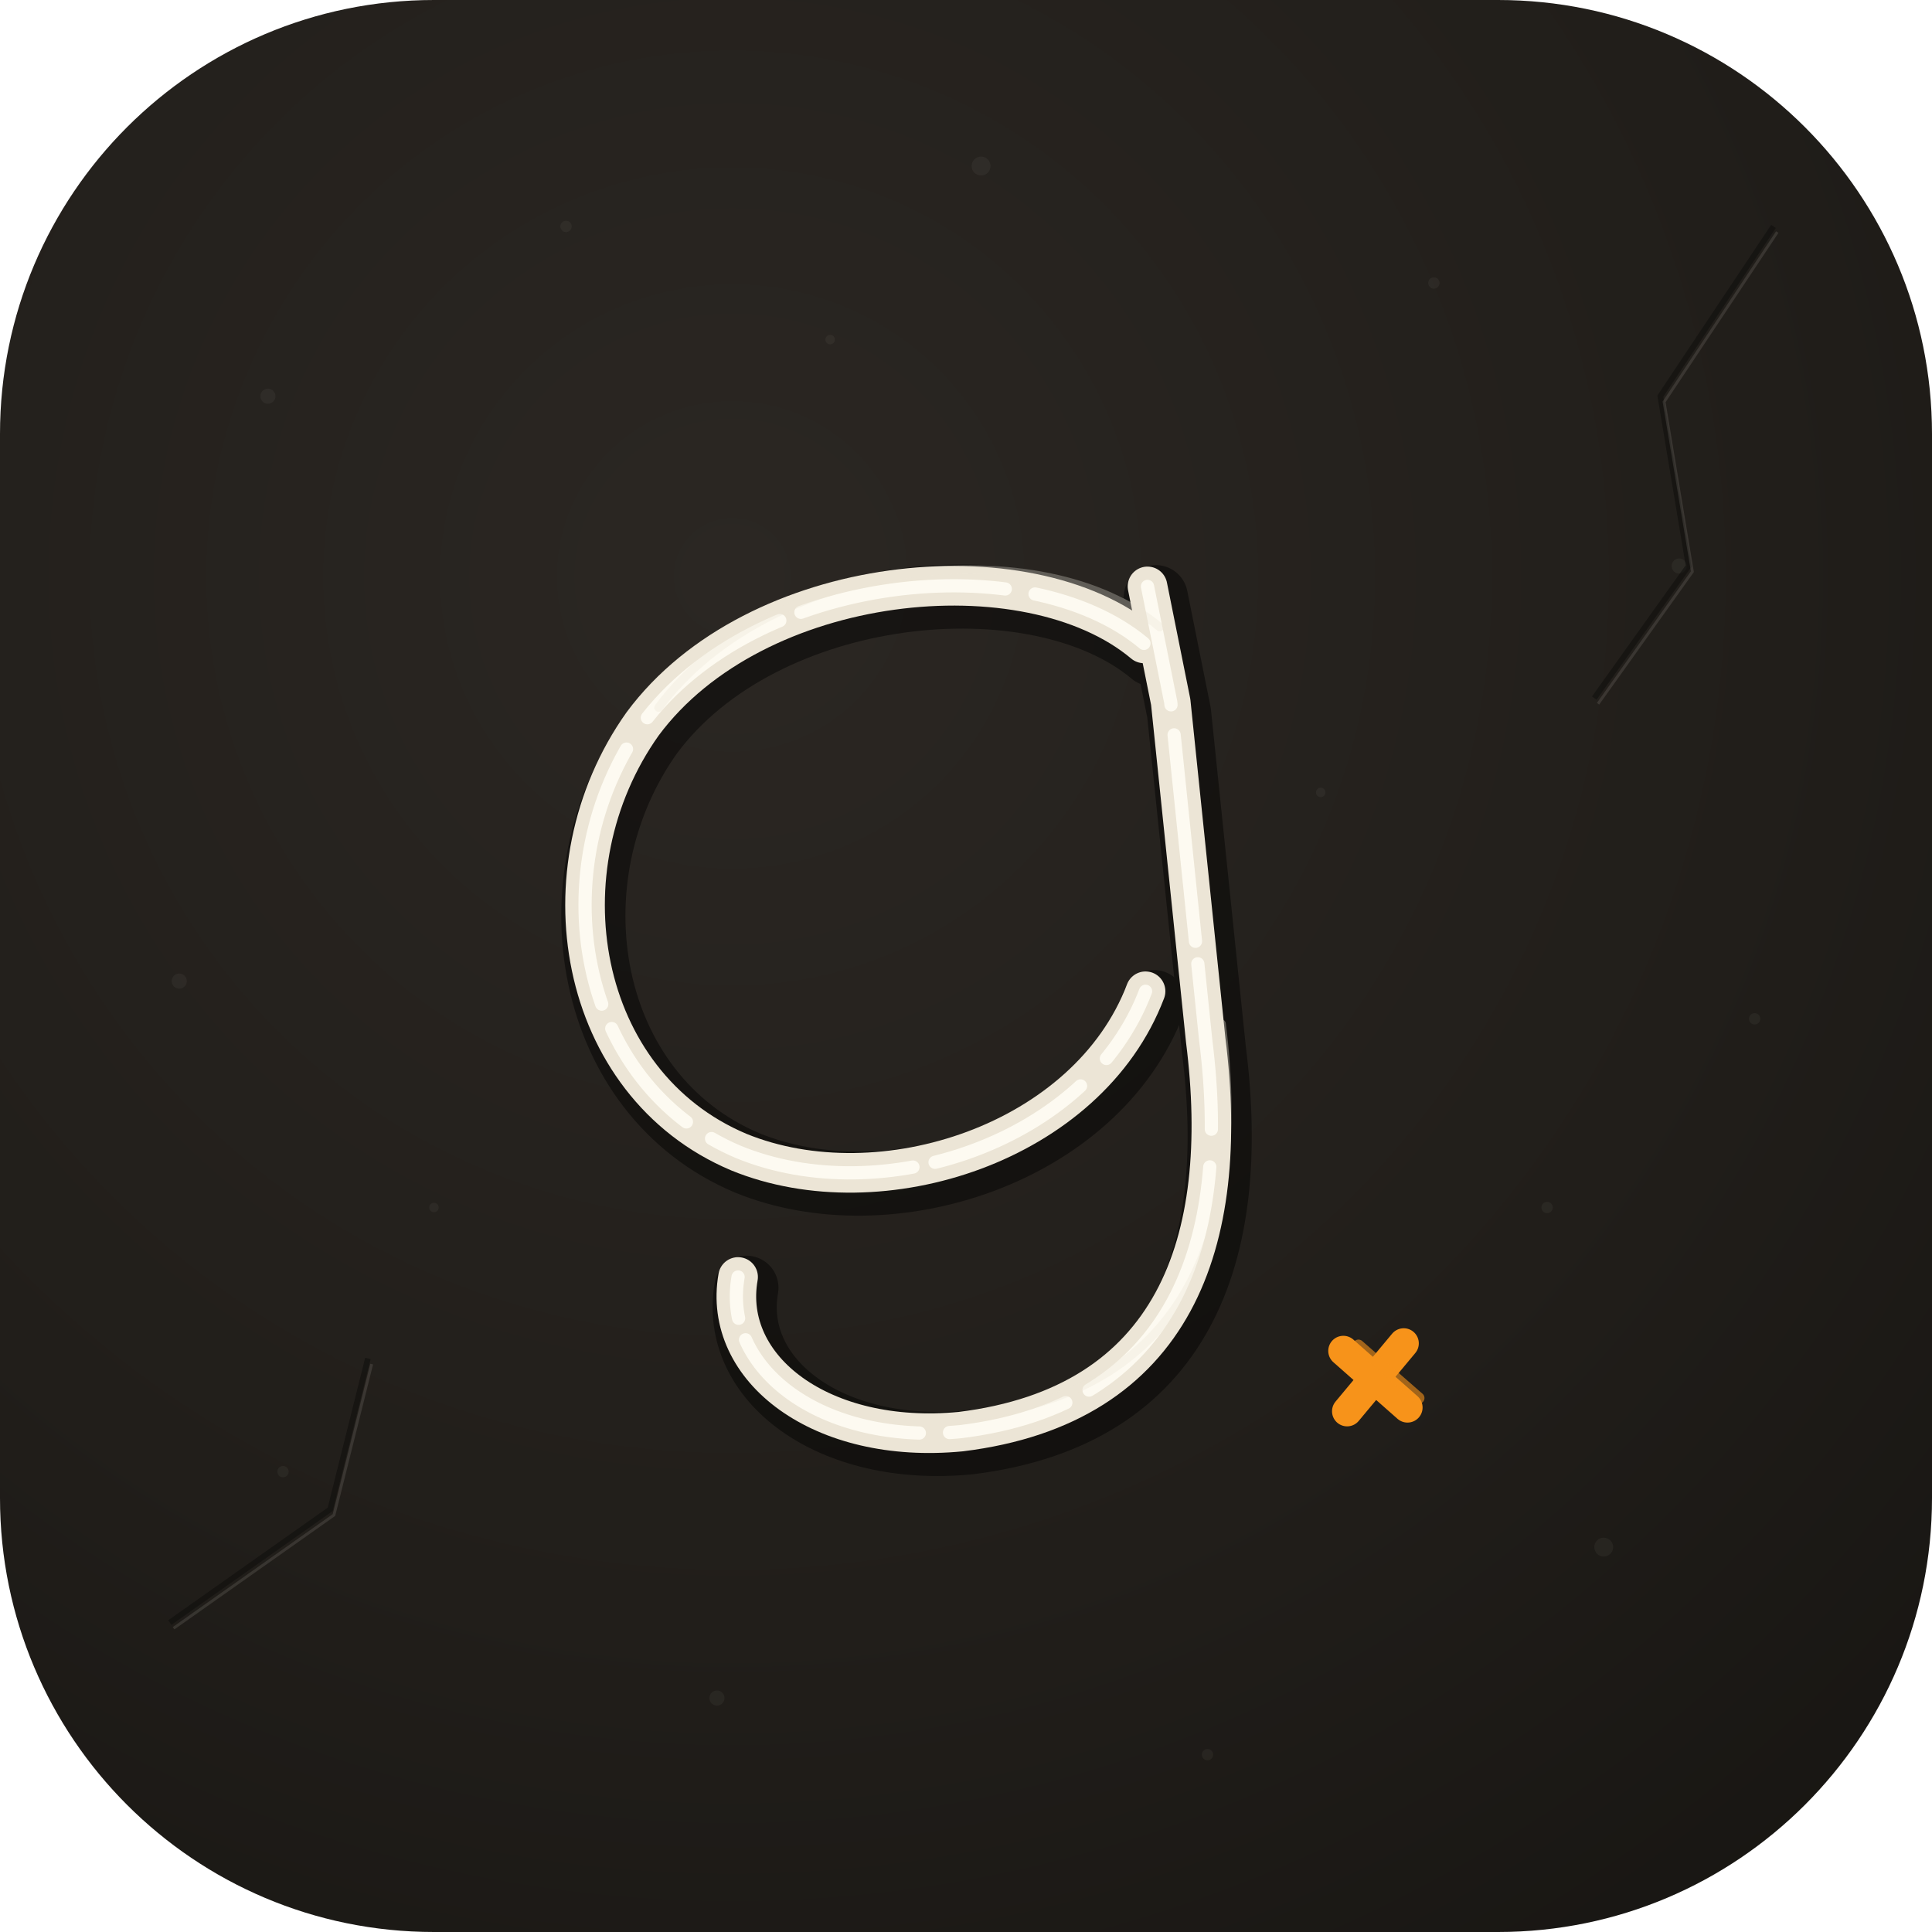
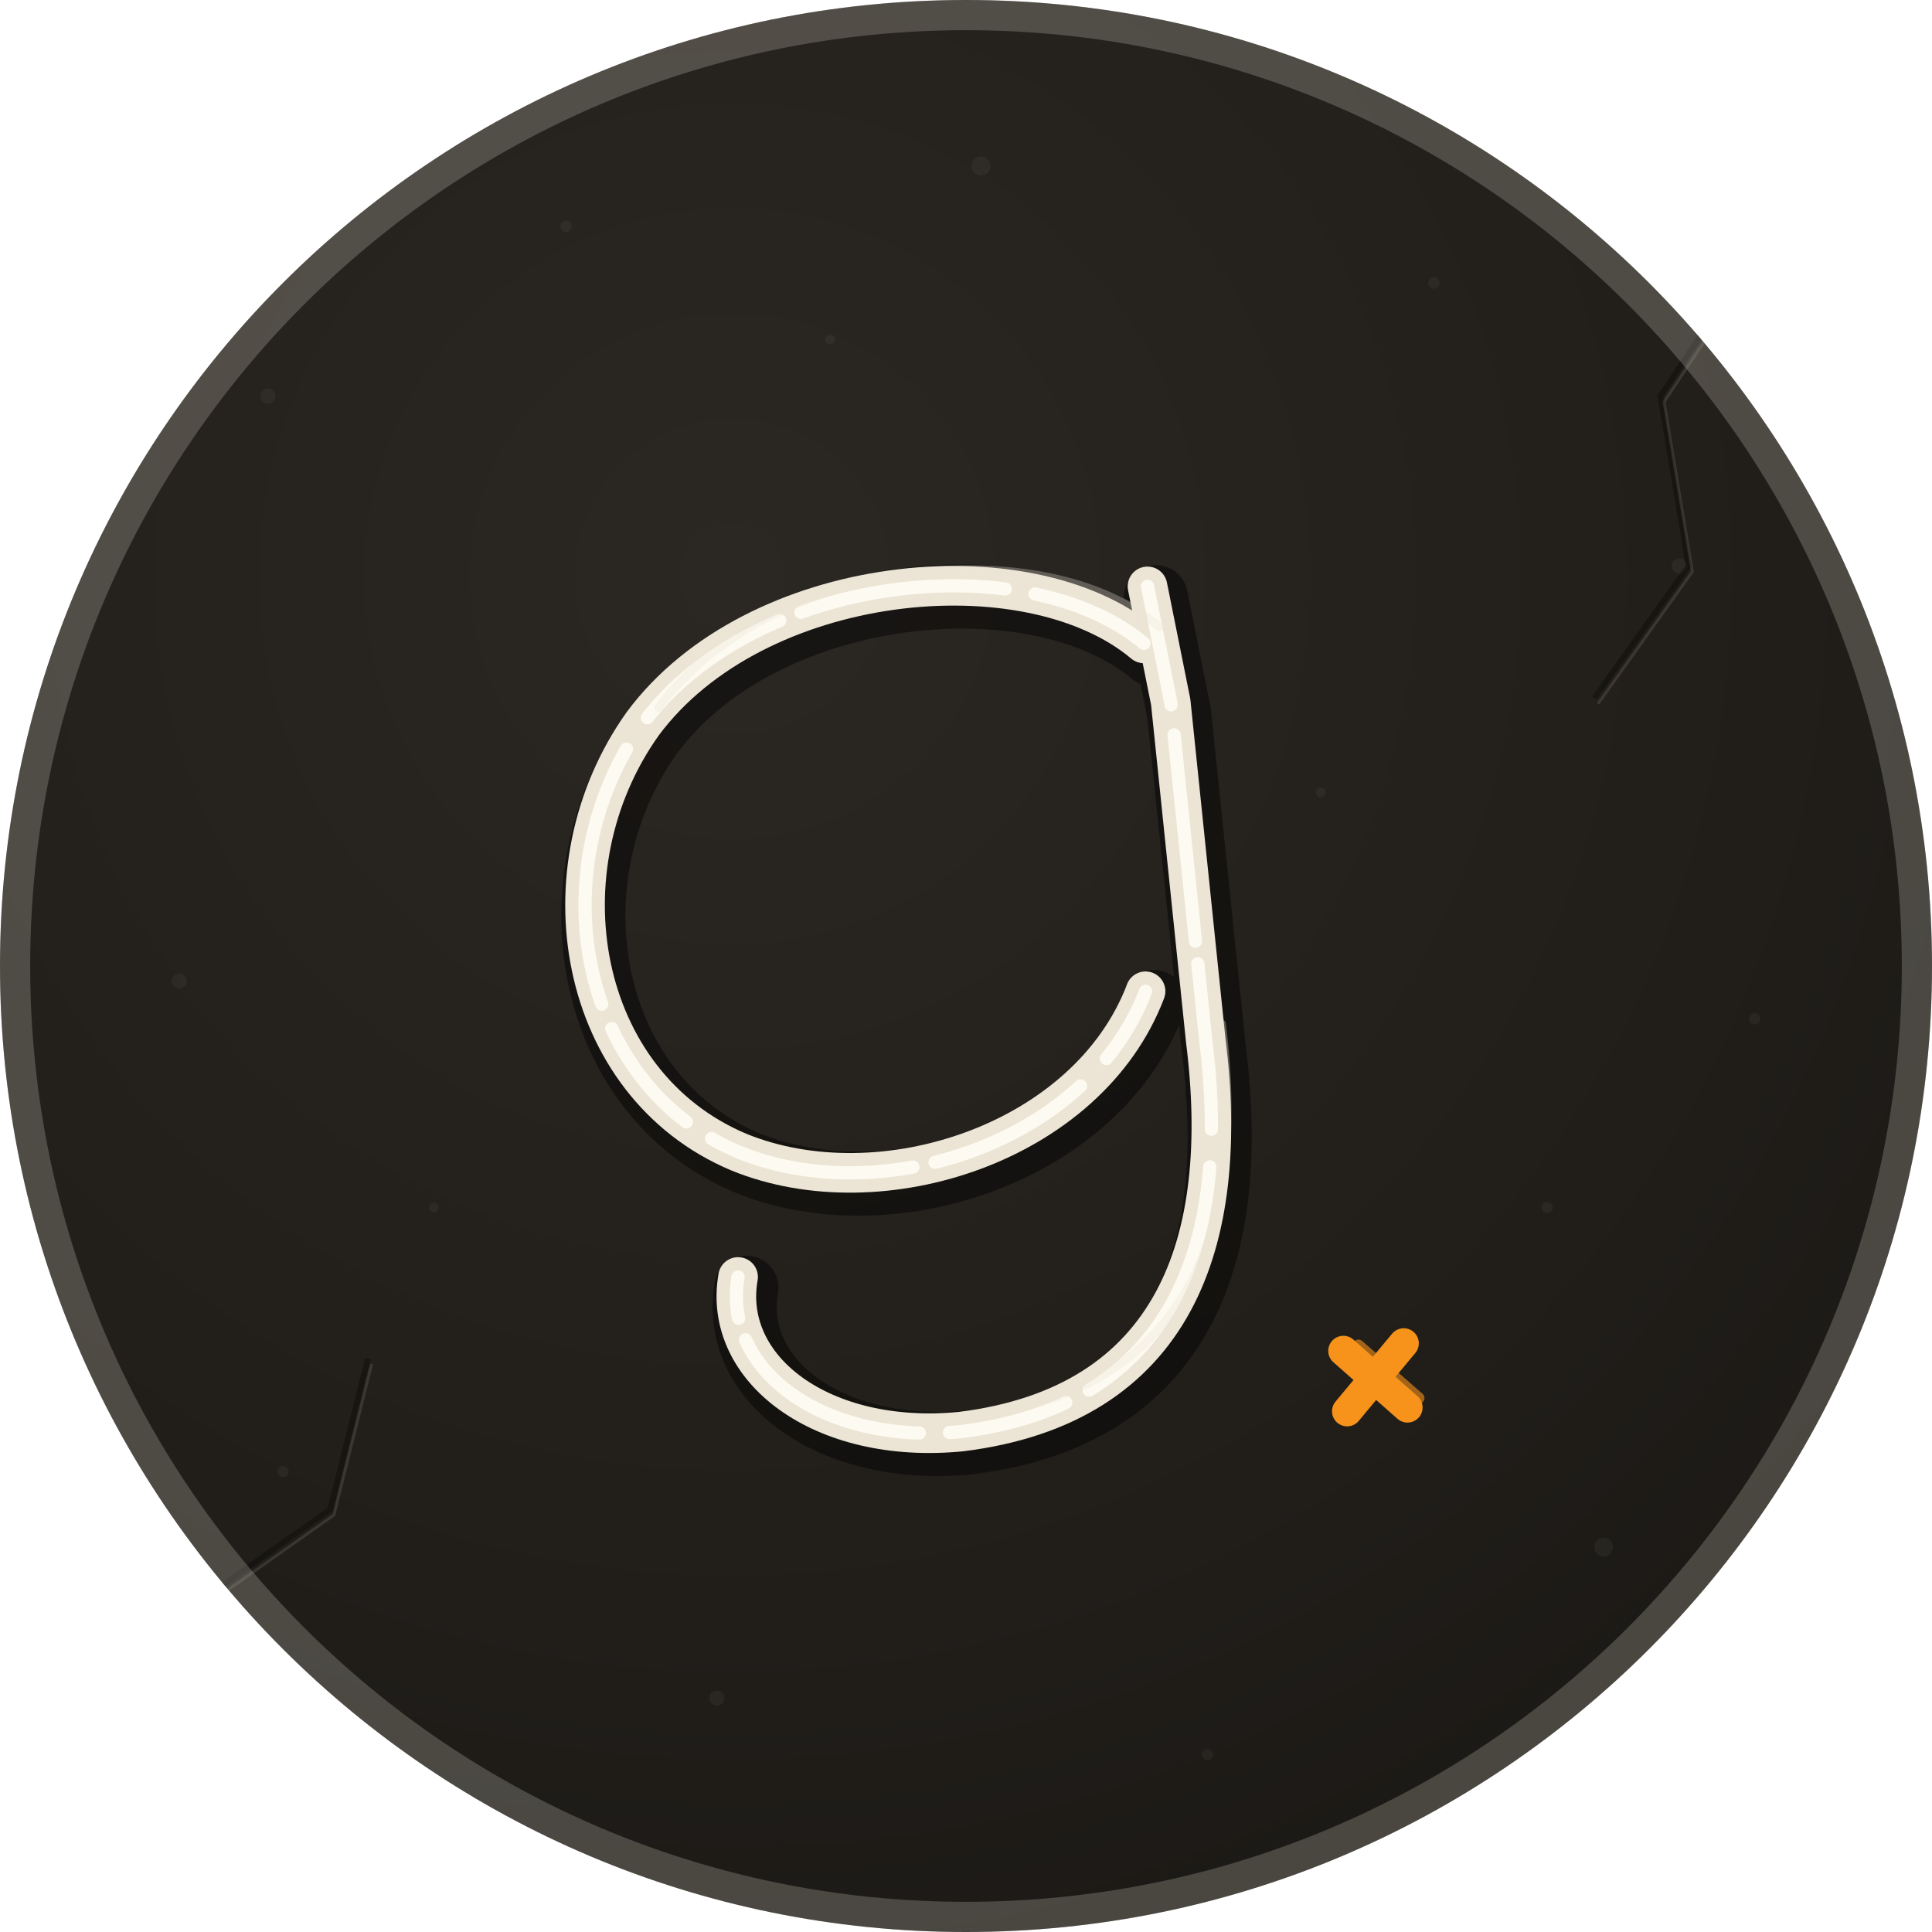
<svg xmlns="http://www.w3.org/2000/svg" viewBox="0 0 1024 1024" width="110" height="110">
  <defs>
    <radialGradient id="wall" cx="38%" cy="30%" r="90%">
      <stop offset="0%" stop-color="#2b2723" />
      <stop offset="60%" stop-color="#211e1a" />
      <stop offset="100%" stop-color="#171512" />
    </radialGradient>
    <clipPath id="squircle">
-       <rect x="0" y="0" width="1024" height="1024" rx="230" />
+       <circle cx="512" cy="512" r="512" />
    </clipPath>
  </defs>
  <g clip-path="url(#squircle)">
    <rect width="1024" height="1024" fill="url(#wall)" />
    <g fill="#efe8da" opacity="0.05">
      <circle cx="142" cy="210" r="4" />
      <circle cx="300" cy="120" r="3" />
      <circle cx="520" cy="88" r="5" />
      <circle cx="760" cy="150" r="3" />
      <circle cx="890" cy="300" r="4" />
      <circle cx="930" cy="540" r="3" />
      <circle cx="850" cy="820" r="5" />
      <circle cx="640" cy="930" r="3" />
      <circle cx="380" cy="900" r="4" />
      <circle cx="150" cy="780" r="3" />
      <circle cx="95" cy="520" r="4" />
      <circle cx="230" cy="640" r="2.5" />
      <circle cx="700" cy="420" r="2.5" />
      <circle cx="820" cy="640" r="3" />
      <circle cx="440" cy="180" r="2.5" />
    </g>
    <g stroke="#0c0b09" stroke-width="3" fill="none" opacity="0.5">
      <path d="M 940 120 L 880 210 L 895 300 L 845 370" />
      <path d="M 90 860 L 175 800 L 195 720" />
    </g>
    <g stroke="#efe8da" stroke-width="1.5" fill="none" opacity="0.12">
      <path d="M 942 123 L 882 213 L 897 303 L 847 373" />
      <path d="M 92 863 L 177 803 L 197 723" />
    </g>
    <g transform="rotate(-4 512 512)" fill="none" stroke-linecap="round" stroke-linejoin="round">
      <g stroke="#000000" opacity="0.45" stroke-width="34" transform="translate(4,6)">
        <path d="M 618 348 C 560 292, 415 296, 350 372 C 290 445, 302 560, 385 602 C 458 638, 570 610, 606 532" />
        <path d="M 622 318 L 630 380 L 636 560 C 642 668, 606 752, 492 758 C 418 760, 368 716, 380 668" />
      </g>
      <g stroke="#ece5d6" stroke-width="21">
        <path d="M 618 348 C 560 292, 415 296, 350 372 C 290 445, 302 560, 385 602 C 458 638, 570 610, 606 532" />
        <path d="M 622 318 L 630 380 L 636 560 C 642 668, 606 752, 492 758 C 418 760, 368 716, 380 668" />
      </g>
      <g stroke="#fffdf4" stroke-width="7" opacity="0.9" stroke-dasharray="64 16 110 12 88 20 140 14">
        <path d="M 618 348 C 560 292, 415 296, 350 372 C 290 445, 302 560, 385 602 C 458 638, 570 610, 606 532" />
        <path d="M 622 318 L 630 380 L 636 560 C 642 668, 606 752, 492 758 C 418 760, 368 716, 380 668" />
      </g>
      <g stroke="#ece5d6" stroke-width="4.5" opacity="0.35" transform="translate(9,-8)">
        <path d="M 618 348 C 560 292, 415 296, 350 372" />
        <path d="M 636 560 C 642 668, 606 752, 492 758" />
      </g>
    </g>
    <g fill="none" stroke="#f7931a" stroke-linecap="round">
      <path d="M 712 716 l 34 30 M 744 712 l -30 36" stroke-width="16" />
      <path d="M 714 718 l 32 28" stroke-width="6" opacity="0.6" transform="translate(6,-5)" />
    </g>
  </g>
+   <circle cx="512" cy="512" r="504" fill="none" stroke="#efe8da" stroke-width="16" opacity="0.22" />
</svg>
